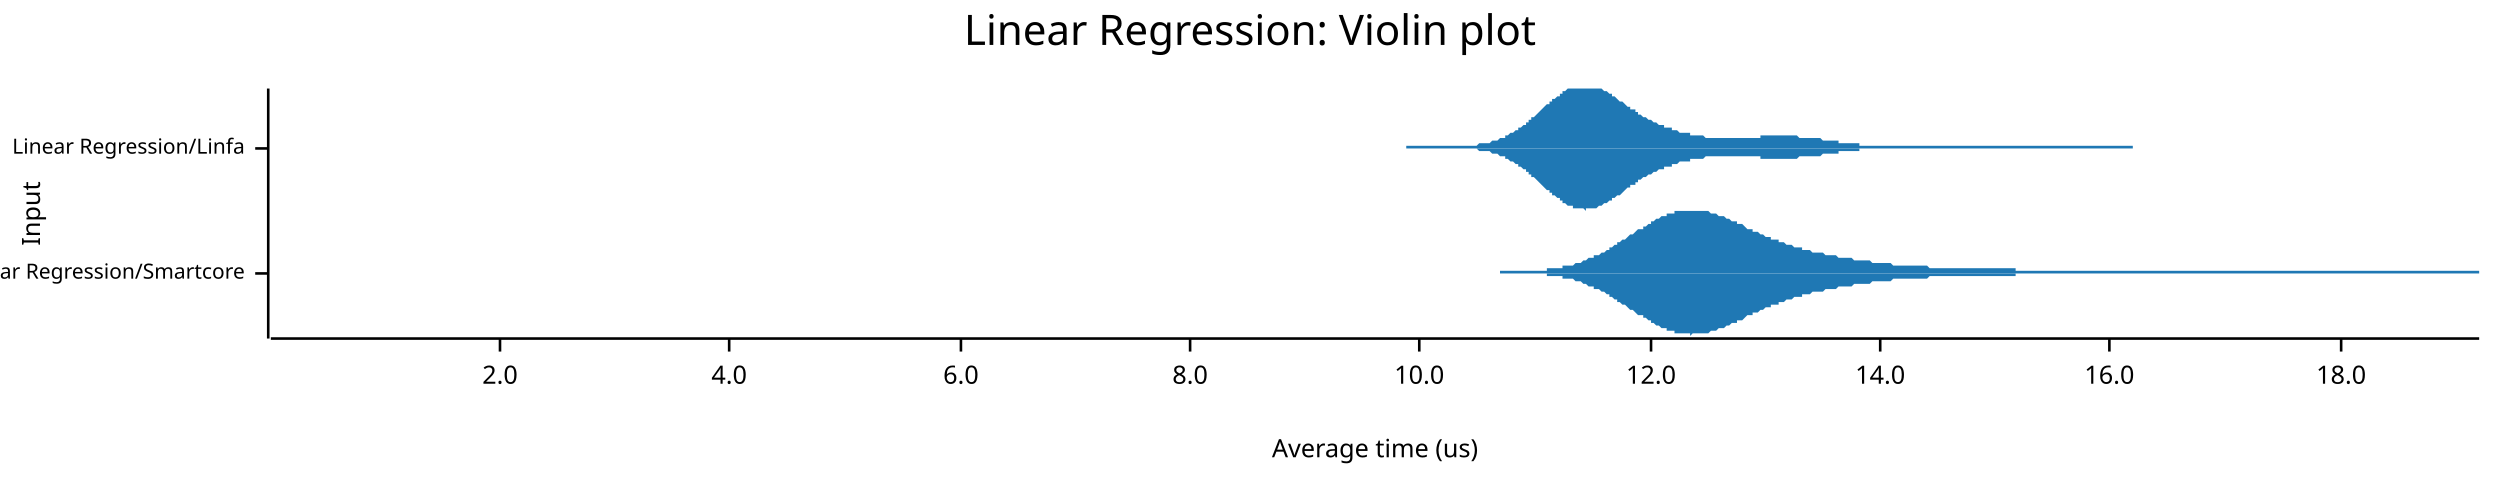
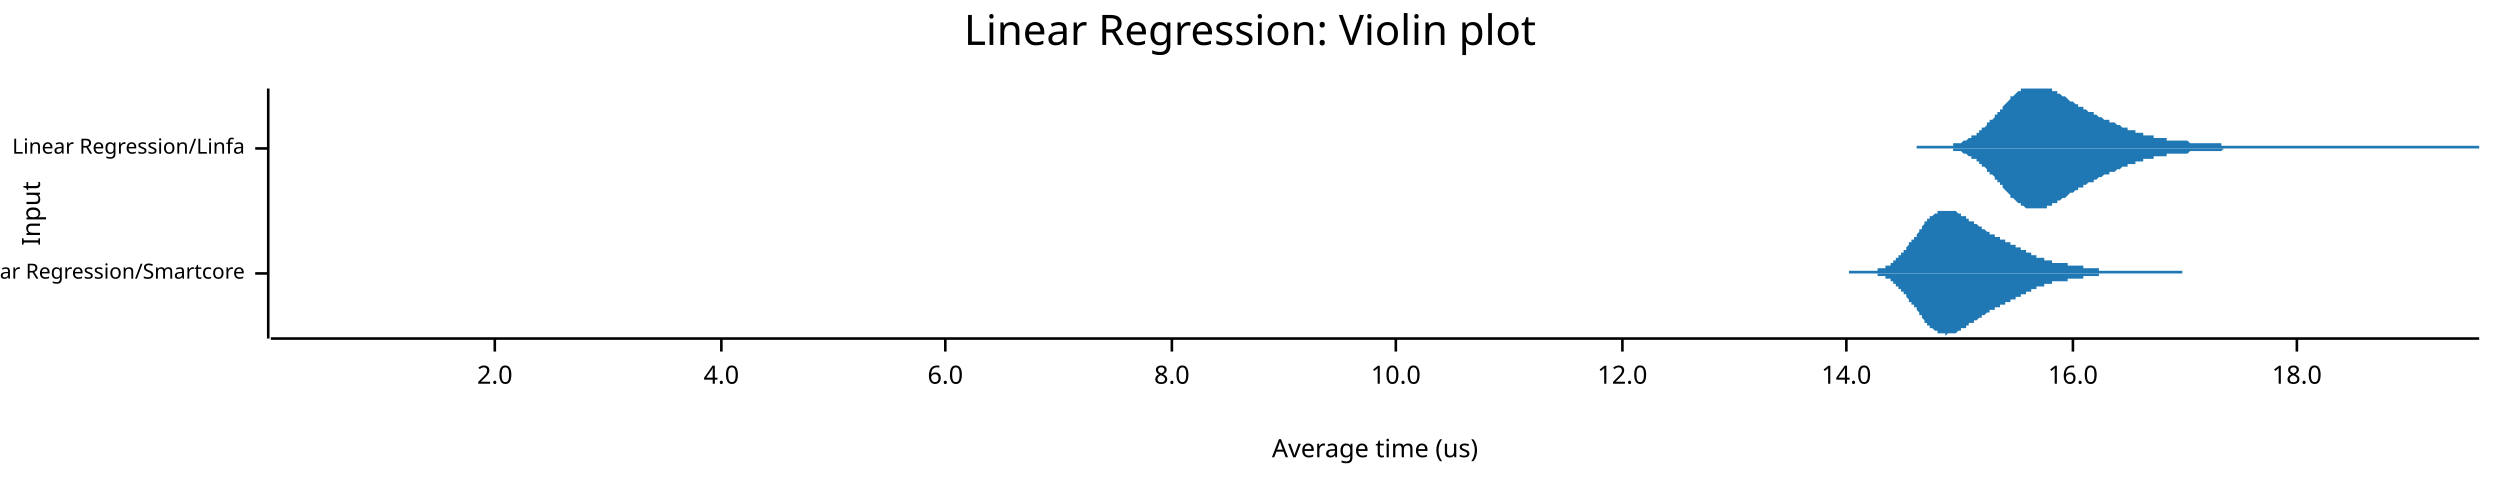
<svg xmlns="http://www.w3.org/2000/svg" width="960" height="186" viewBox="0 0 960 186">
  <text x="480" y="5" dy="0.76em" text-anchor="middle" font-family="sans-serif" font-size="16.129" opacity="1" fill="#000000">
Linear Regression: Violin plot
</text>
  <text x="8" y="82" dy="0.76em" text-anchor="middle" font-family="sans-serif" font-size="9.677" opacity="1" fill="#000000" transform="rotate(270, 8, 82)">
Input
</text>
  <text x="528" y="178" dy="-0.5ex" text-anchor="middle" font-family="sans-serif" font-size="9.677" opacity="1" fill="#000000">
Average time (us)
</text>
  <polyline fill="none" opacity="1" stroke="#000000" stroke-width="1" points="103,34 103,130 " />
  <text x="94" y="105" dy="0.5ex" text-anchor="end" font-family="sans-serif" font-size="8.065" opacity="1" fill="#000000">
Linear Regression/Smartcore
</text>
  <polyline fill="none" opacity="1" stroke="#000000" stroke-width="1" points="98,105 103,105 " />
  <text x="94" y="57" dy="0.5ex" text-anchor="end" font-family="sans-serif" font-size="8.065" opacity="1" fill="#000000">
Linear Regression/Linfa
</text>
  <polyline fill="none" opacity="1" stroke="#000000" stroke-width="1" points="98,57 103,57 " />
  <polyline fill="none" opacity="1" stroke="#000000" stroke-width="1" points="104,130 952,130 " />
-   <text x="192" y="140" dy="0.76em" text-anchor="middle" font-family="sans-serif" font-size="9.677" opacity="1" fill="#000000">
+   <text x="190" y="140" dy="0.76em" text-anchor="middle" font-family="sans-serif" font-size="9.677" opacity="1" fill="#000000">
2.0
</text>
-   <polyline fill="none" opacity="1" stroke="#000000" stroke-width="1" points="192,130 192,135 " />
-   <text x="280" y="140" dy="0.76em" text-anchor="middle" font-family="sans-serif" font-size="9.677" opacity="1" fill="#000000">
+   <polyline fill="none" opacity="1" stroke="#000000" stroke-width="1" points="190,130 190,135 " />
+   <text x="277" y="140" dy="0.76em" text-anchor="middle" font-family="sans-serif" font-size="9.677" opacity="1" fill="#000000">
4.0
</text>
-   <polyline fill="none" opacity="1" stroke="#000000" stroke-width="1" points="280,130 280,135 " />
-   <text x="369" y="140" dy="0.76em" text-anchor="middle" font-family="sans-serif" font-size="9.677" opacity="1" fill="#000000">
+   <polyline fill="none" opacity="1" stroke="#000000" stroke-width="1" points="277,130 277,135 " />
+   <text x="363" y="140" dy="0.76em" text-anchor="middle" font-family="sans-serif" font-size="9.677" opacity="1" fill="#000000">
6.0
</text>
-   <polyline fill="none" opacity="1" stroke="#000000" stroke-width="1" points="369,130 369,135 " />
-   <text x="457" y="140" dy="0.76em" text-anchor="middle" font-family="sans-serif" font-size="9.677" opacity="1" fill="#000000">
+   <polyline fill="none" opacity="1" stroke="#000000" stroke-width="1" points="363,130 363,135 " />
+   <text x="450" y="140" dy="0.76em" text-anchor="middle" font-family="sans-serif" font-size="9.677" opacity="1" fill="#000000">
8.0
</text>
-   <polyline fill="none" opacity="1" stroke="#000000" stroke-width="1" points="457,130 457,135 " />
-   <text x="545" y="140" dy="0.76em" text-anchor="middle" font-family="sans-serif" font-size="9.677" opacity="1" fill="#000000">
+   <polyline fill="none" opacity="1" stroke="#000000" stroke-width="1" points="450,130 450,135 " />
+   <text x="536" y="140" dy="0.76em" text-anchor="middle" font-family="sans-serif" font-size="9.677" opacity="1" fill="#000000">
10.0
</text>
-   <polyline fill="none" opacity="1" stroke="#000000" stroke-width="1" points="545,130 545,135 " />
-   <text x="634" y="140" dy="0.76em" text-anchor="middle" font-family="sans-serif" font-size="9.677" opacity="1" fill="#000000">
+   <polyline fill="none" opacity="1" stroke="#000000" stroke-width="1" points="536,130 536,135 " />
+   <text x="623" y="140" dy="0.76em" text-anchor="middle" font-family="sans-serif" font-size="9.677" opacity="1" fill="#000000">
12.0
</text>
-   <polyline fill="none" opacity="1" stroke="#000000" stroke-width="1" points="634,130 634,135 " />
-   <text x="722" y="140" dy="0.76em" text-anchor="middle" font-family="sans-serif" font-size="9.677" opacity="1" fill="#000000">
+   <polyline fill="none" opacity="1" stroke="#000000" stroke-width="1" points="623,130 623,135 " />
+   <text x="709" y="140" dy="0.76em" text-anchor="middle" font-family="sans-serif" font-size="9.677" opacity="1" fill="#000000">
14.0
</text>
-   <polyline fill="none" opacity="1" stroke="#000000" stroke-width="1" points="722,130 722,135 " />
-   <text x="810" y="140" dy="0.76em" text-anchor="middle" font-family="sans-serif" font-size="9.677" opacity="1" fill="#000000">
+   <polyline fill="none" opacity="1" stroke="#000000" stroke-width="1" points="709,130 709,135 " />
+   <text x="796" y="140" dy="0.76em" text-anchor="middle" font-family="sans-serif" font-size="9.677" opacity="1" fill="#000000">
16.0
</text>
-   <polyline fill="none" opacity="1" stroke="#000000" stroke-width="1" points="810,130 810,135 " />
-   <text x="899" y="140" dy="0.76em" text-anchor="middle" font-family="sans-serif" font-size="9.677" opacity="1" fill="#000000">
+   <polyline fill="none" opacity="1" stroke="#000000" stroke-width="1" points="796,130 796,135 " />
+   <text x="882" y="140" dy="0.76em" text-anchor="middle" font-family="sans-serif" font-size="9.677" opacity="1" fill="#000000">
18.0
</text>
-   <polyline fill="none" opacity="1" stroke="#000000" stroke-width="1" points="899,130 899,135 " />
-   <polygon opacity="1" fill="#1F78B4" points="576,104 576,104 577,104 578,104 579,104 579,104 580,104 581,104 582,104 582,104 583,104 584,104 585,104 585,104 586,104 587,104 588,104 588,104 589,104 590,104 591,104 591,104 592,104 593,104 594,104 594,103 595,103 596,103 597,103 597,103 598,103 599,103 600,103 600,102 601,102 602,102 603,102 603,102 604,102 605,101 606,101 606,101 607,101 608,100 609,100 609,100 610,99 611,99 612,99 612,98 613,98 614,98 615,97 615,97 616,97 617,96 618,96 618,95 619,95 620,94 621,94 621,93 622,93 623,92 624,92 625,91 625,91 626,90 627,90 628,89 628,89 629,88 630,88 631,88 631,87 632,87 633,86 634,86 634,85 635,85 636,84 637,84 637,84 638,83 639,83 640,83 640,82 641,82 642,82 643,82 643,81 644,81 645,81 646,81 646,81 647,81 648,81 649,81 649,81 650,81 651,81 652,81 652,81 653,81 654,81 655,81 655,81 656,81 657,82 658,82 658,82 659,82 660,83 661,83 661,83 662,83 663,84 664,84 664,84 665,85 666,85 667,85 667,86 668,86 669,86 670,87 670,87 671,88 672,88 673,88 673,89 674,89 675,89 676,90 676,90 677,90 678,91 679,91 680,91 680,92 681,92 682,92 683,92 683,93 684,93 685,93 686,94 686,94 687,94 688,94 689,95 689,95 690,95 691,95 692,95 692,96 693,96 694,96 695,96 695,96 696,97 697,97 698,97 698,97 699,97 700,97 701,98 701,98 702,98 703,98 704,98 704,98 705,98 706,99 707,99 707,99 708,99 709,99 710,99 710,99 711,99 712,100 713,100 713,100 714,100 715,100 716,100 716,100 717,100 718,100 719,101 719,101 720,101 721,101 722,101 722,101 723,101 724,101 725,101 725,101 726,101 727,102 728,102 728,102 729,102 730,102 731,102 731,102 732,102 733,102 734,102 735,102 735,102 736,102 737,102 738,102 738,102 739,102 740,102 741,103 741,103 742,103 743,103 744,103 744,103 745,103 746,103 747,103 747,103 748,103 749,103 750,103 750,103 751,103 752,103 753,103 753,103 754,103 755,103 756,103 756,103 757,103 758,103 759,103 759,103 760,103 761,103 762,103 762,103 763,103 764,103 765,103 765,103 766,103 767,103 768,103 768,103 769,103 770,103 771,103 771,103 772,103 773,103 774,103 774,104 775,104 776,104 777,104 777,104 778,104 779,104 780,104 780,104 781,104 782,104 783,104 783,104 784,104 785,104 786,104 786,104 787,104 788,104 789,104 790,104 790,104 791,104 792,104 793,104 793,104 794,104 795,104 796,104 796,104 797,104 798,104 799,104 799,104 800,104 801,104 802,104 802,104 803,104 804,104 805,104 805,104 806,104 807,104 808,104 808,104 809,104 810,104 811,104 811,104 812,104 813,104 814,104 814,104 815,104 816,104 817,104 817,104 818,104 819,104 820,104 820,104 821,104 822,104 823,104 823,104 824,104 825,104 826,104 826,104 827,104 828,104 829,104 829,104 830,104 831,104 832,104 832,104 833,104 834,104 835,104 835,104 836,104 837,104 838,104 838,104 839,104 840,104 841,104 841,104 842,104 843,104 844,104 845,104 845,104 846,104 847,104 848,104 848,104 849,104 850,104 851,104 851,104 852,104 853,104 854,104 854,104 855,104 856,104 857,104 857,104 858,104 859,104 860,104 860,104 861,104 862,104 863,104 863,104 864,104 865,104 866,104 866,104 867,104 868,104 869,104 869,104 870,104 871,104 872,104 872,104 873,104 874,104 875,104 875,104 876,104 877,104 878,104 878,104 879,104 880,104 881,104 881,104 882,104 883,104 884,104 884,104 885,104 886,104 887,104 887,104 888,104 889,104 890,104 890,104 891,104 892,104 893,104 893,104 894,104 895,104 896,104 897,104 897,104 898,104 899,104 900,104 900,104 901,104 902,104 903,104 903,104 904,104 905,104 906,104 906,104 907,104 908,104 909,104 909,104 910,104 911,104 912,104 912,104 913,104 914,104 915,104 915,104 916,104 917,104 918,104 918,104 919,104 920,104 921,104 921,104 922,104 923,104 924,104 924,104 925,104 926,104 927,104 927,104 928,104 929,104 930,104 930,104 931,104 932,104 933,104 933,104 934,104 935,104 936,104 936,104 937,104 938,104 939,104 939,104 940,104 941,104 942,104 942,104 943,104 944,104 945,104 945,104 946,104 947,104 948,104 948,104 949,104 950,104 951,104 952,104 952,105 576,105 " />
-   <polygon opacity="1" fill="#1F78B4" points="576,105 576,105 577,105 578,105 579,105 579,105 580,105 581,105 582,105 582,105 583,105 584,105 585,105 585,105 586,105 587,105 588,105 588,105 589,105 590,105 591,105 591,105 592,105 593,105 594,105 594,106 595,106 596,106 597,106 597,106 598,106 599,106 600,106 600,107 601,107 602,107 603,107 603,107 604,107 605,108 606,108 606,108 607,108 608,109 609,109 609,109 610,110 611,110 612,110 612,111 613,111 614,111 615,112 615,112 616,112 617,113 618,113 618,114 619,114 620,115 621,115 621,116 622,116 623,117 624,117 625,118 625,118 626,119 627,119 628,120 628,120 629,121 630,121 631,121 631,122 632,122 633,123 634,123 634,124 635,124 636,125 637,125 637,125 638,126 639,126 640,126 640,127 641,127 642,127 643,127 643,128 644,128 645,128 646,128 646,128 647,128 648,128 649,128 649,129 650,128 651,128 652,128 652,128 653,128 654,128 655,128 655,128 656,128 657,127 658,127 658,127 659,127 660,126 661,126 661,126 662,126 663,125 664,125 664,125 665,124 666,124 667,124 667,123 668,123 669,123 670,122 670,122 671,121 672,121 673,121 673,120 674,120 675,120 676,119 676,119 677,119 678,118 679,118 680,118 680,117 681,117 682,117 683,117 683,116 684,116 685,116 686,115 686,115 687,115 688,115 689,114 689,114 690,114 691,114 692,114 692,113 693,113 694,113 695,113 695,113 696,112 697,112 698,112 698,112 699,112 700,112 701,111 701,111 702,111 703,111 704,111 704,111 705,111 706,110 707,110 707,110 708,110 709,110 710,110 710,110 711,110 712,109 713,109 713,109 714,109 715,109 716,109 716,109 717,109 718,109 719,108 719,108 720,108 721,108 722,108 722,108 723,108 724,108 725,108 725,108 726,108 727,107 728,107 728,107 729,107 730,107 731,107 731,107 732,107 733,107 734,107 735,107 735,107 736,107 737,107 738,107 738,107 739,107 740,107 741,106 741,106 742,106 743,106 744,106 744,106 745,106 746,106 747,106 747,106 748,106 749,106 750,106 750,106 751,106 752,106 753,106 753,106 754,106 755,106 756,106 756,106 757,106 758,106 759,106 759,106 760,106 761,106 762,106 762,106 763,106 764,106 765,106 765,106 766,106 767,106 768,106 768,106 769,106 770,106 771,106 771,106 772,106 773,106 774,106 774,105 775,105 776,105 777,105 777,105 778,105 779,105 780,105 780,105 781,105 782,105 783,105 783,105 784,105 785,105 786,105 786,105 787,105 788,105 789,105 790,105 790,105 791,105 792,105 793,105 793,105 794,105 795,105 796,105 796,105 797,105 798,105 799,105 799,105 800,105 801,105 802,105 802,105 803,105 804,105 805,105 805,105 806,105 807,105 808,105 808,105 809,105 810,105 811,105 811,105 812,105 813,105 814,105 814,105 815,105 816,105 817,105 817,105 818,105 819,105 820,105 820,105 821,105 822,105 823,105 823,105 824,105 825,105 826,105 826,105 827,105 828,105 829,105 829,105 830,105 831,105 832,105 832,105 833,105 834,105 835,105 835,105 836,105 837,105 838,105 838,105 839,105 840,105 841,105 841,105 842,105 843,105 844,105 845,105 845,105 846,105 847,105 848,105 848,105 849,105 850,105 851,105 851,105 852,105 853,105 854,105 854,105 855,105 856,105 857,105 857,105 858,105 859,105 860,105 860,105 861,105 862,105 863,105 863,105 864,105 865,105 866,105 866,105 867,105 868,105 869,105 869,105 870,105 871,105 872,105 872,105 873,105 874,105 875,105 875,105 876,105 877,105 878,105 878,105 879,105 880,105 881,105 881,105 882,105 883,105 884,105 884,105 885,105 886,105 887,105 887,105 888,105 889,105 890,105 890,105 891,105 892,105 893,105 893,105 894,105 895,105 896,105 897,105 897,105 898,105 899,105 900,105 900,105 901,105 902,105 903,105 903,105 904,105 905,105 906,105 906,105 907,105 908,105 909,105 909,105 910,105 911,105 912,105 912,105 913,105 914,105 915,105 915,105 916,105 917,105 918,105 918,105 919,105 920,105 921,105 921,105 922,105 923,105 924,105 924,105 925,105 926,105 927,105 927,105 928,105 929,105 930,105 930,105 931,105 932,105 933,105 933,105 934,105 935,105 936,105 936,105 937,105 938,105 939,105 939,105 940,105 941,105 942,105 942,105 943,105 944,105 945,105 945,105 946,105 947,105 948,105 948,105 949,105 950,105 951,105 952,105 952,105 576,105 " />
-   <polygon opacity="1" fill="#1F78B4" points="540,56 541,56 541,56 542,56 543,56 543,56 544,56 544,56 545,56 545,56 546,56 546,56 547,56 548,56 548,56 549,56 549,56 550,56 550,56 551,56 552,56 552,56 553,56 553,56 554,56 554,56 555,56 555,56 556,56 557,56 557,56 558,56 558,56 559,56 559,56 560,56 560,56 561,56 562,56 562,56 563,56 563,56 564,56 564,56 565,56 566,56 566,56 567,56 567,56 568,55 568,55 569,55 569,55 570,55 571,55 571,55 572,55 572,55 573,54 573,54 574,54 574,54 575,54 576,53 576,53 577,53 577,53 578,53 578,52 579,52 579,52 580,51 581,51 581,51 582,50 582,50 583,50 583,49 584,49 585,48 585,48 586,48 586,47 587,47 587,46 588,46 588,45 589,45 590,44 590,44 591,43 591,43 592,42 592,42 593,41 593,41 594,40 595,40 595,39 596,39 596,38 597,38 597,38 598,37 599,37 599,36 600,36 600,35 601,35 601,35 602,34 602,34 603,34 604,34 604,34 605,34 605,34 606,34 606,34 607,34 607,34 608,34 609,34 609,34 610,34 610,34 611,34 611,34 612,34 612,34 613,34 614,34 614,34 615,34 615,34 616,35 616,35 617,35 618,36 618,36 619,36 619,37 620,37 620,37 621,38 621,38 622,39 623,39 623,39 624,40 624,40 625,41 625,41 626,41 626,42 627,42 628,42 628,43 629,43 629,44 630,44 630,44 631,45 632,45 632,45 633,46 633,46 634,46 634,46 635,47 635,47 636,47 637,48 637,48 638,48 638,48 639,48 639,49 640,49 640,49 641,49 642,49 642,50 643,50 643,50 644,50 644,50 645,51 645,51 646,51 647,51 647,51 648,51 648,51 649,51 649,52 650,52 651,52 651,52 652,52 652,52 653,52 653,52 654,52 654,52 655,53 656,53 656,53 657,53 657,53 658,53 658,53 659,53 659,53 660,53 661,53 661,53 662,53 662,53 663,53 663,53 664,53 664,53 665,53 666,53 666,53 667,53 667,53 668,53 668,53 669,53 670,53 670,53 671,53 671,53 672,53 672,53 673,53 673,53 674,53 675,53 675,53 676,53 676,52 677,52 677,52 678,52 678,52 679,52 680,52 680,52 681,52 681,52 682,52 682,52 683,52 684,52 684,52 685,52 685,52 686,52 686,52 687,52 687,52 688,52 689,52 689,52 690,52 690,52 691,53 691,53 692,53 692,53 693,53 694,53 694,53 695,53 695,53 696,53 696,53 697,53 697,53 698,53 699,53 699,53 700,54 700,54 701,54 701,54 702,54 703,54 703,54 704,54 704,54 705,54 705,54 706,54 706,55 707,55 708,55 708,55 709,55 709,55 710,55 710,55 711,55 711,55 712,55 713,55 713,55 714,55 714,56 715,56 715,56 716,56 717,56 717,56 718,56 718,56 719,56 719,56 720,56 720,56 721,56 722,56 722,56 723,56 723,56 724,56 724,56 725,56 725,56 726,56 727,56 727,56 728,56 728,56 729,56 729,56 730,56 730,56 731,56 732,56 732,56 733,56 733,56 734,56 734,56 735,56 736,56 736,56 737,56 737,56 738,56 738,56 739,56 739,56 740,56 741,56 741,56 742,56 742,56 743,56 743,56 744,56 744,56 745,56 746,56 746,56 747,56 747,56 748,56 748,56 749,56 749,56 750,56 751,56 751,56 752,56 752,56 753,56 753,56 754,56 755,56 755,56 756,56 756,56 757,56 757,56 758,56 758,56 759,56 760,56 760,56 761,56 761,56 762,56 762,56 763,56 763,56 764,56 765,56 765,56 766,56 766,56 767,56 767,56 768,56 769,56 769,56 770,56 770,56 771,56 771,56 772,56 772,56 773,56 774,56 774,56 775,56 775,56 776,56 776,56 777,56 777,56 778,56 779,56 779,56 780,56 780,56 781,56 781,56 782,56 782,56 783,56 784,56 784,56 785,56 785,56 786,56 786,56 787,56 788,56 788,56 789,56 789,56 790,56 790,56 791,56 791,56 792,56 793,56 793,56 794,56 794,56 795,56 795,56 796,56 796,56 797,56 798,56 798,56 799,56 799,56 800,56 800,56 801,56 802,56 802,56 803,56 803,56 804,56 804,56 805,56 805,56 806,56 807,56 807,56 808,56 808,56 809,56 809,56 810,56 810,56 811,56 812,56 812,56 813,56 813,56 814,56 814,56 815,56 815,56 816,56 817,56 817,56 818,56 818,56 819,56 819,56 819,57 540,57 " />
-   <polygon opacity="1" fill="#1F78B4" points="540,57 541,57 541,57 542,57 543,57 543,57 544,57 544,57 545,57 545,57 546,57 546,57 547,57 548,57 548,57 549,57 549,57 550,57 550,57 551,57 552,57 552,57 553,57 553,57 554,57 554,57 555,57 555,57 556,57 557,57 557,57 558,57 558,57 559,57 559,57 560,57 560,57 561,57 562,57 562,57 563,57 563,57 564,57 564,57 565,57 566,57 566,57 567,57 567,57 568,58 568,58 569,58 569,58 570,58 571,58 571,58 572,58 572,58 573,59 573,59 574,59 574,59 575,59 576,60 576,60 577,60 577,60 578,60 578,61 579,61 579,61 580,62 581,62 581,62 582,63 582,63 583,63 583,64 584,64 585,65 585,65 586,65 586,66 587,66 587,67 588,67 588,68 589,68 590,69 590,69 591,70 591,70 592,71 592,71 593,72 593,72 594,73 595,73 595,74 596,74 596,75 597,75 597,75 598,76 599,76 599,77 600,77 600,78 601,78 601,78 602,79 602,79 603,79 604,79 604,80 605,80 605,80 606,80 606,80 607,80 607,80 608,80 609,81 609,80 610,80 610,80 611,80 611,80 612,80 612,80 613,80 614,79 614,79 615,79 615,79 616,78 616,78 617,78 618,77 618,77 619,77 619,76 620,76 620,76 621,75 621,75 622,75 623,74 623,74 624,73 624,73 625,72 625,72 626,72 626,71 627,71 628,71 628,70 629,70 629,69 630,69 630,69 631,68 632,68 632,68 633,67 633,67 634,67 634,67 635,66 635,66 636,66 637,65 637,65 638,65 638,65 639,65 639,64 640,64 640,64 641,64 642,64 642,63 643,63 643,63 644,63 644,63 645,62 645,62 646,62 647,62 647,62 648,62 648,62 649,62 649,61 650,61 651,61 651,61 652,61 652,61 653,61 653,61 654,61 654,61 655,60 656,60 656,60 657,60 657,60 658,60 658,60 659,60 659,60 660,60 661,60 661,60 662,60 662,60 663,60 663,60 664,60 664,60 665,60 666,60 666,60 667,60 667,60 668,60 668,60 669,60 670,60 670,60 671,60 671,60 672,60 672,60 673,60 673,60 674,60 675,60 675,60 676,60 676,61 677,61 677,61 678,61 678,61 679,61 680,61 680,61 681,61 681,61 682,61 682,61 683,61 684,61 684,61 685,61 685,61 686,61 686,61 687,61 687,61 688,61 689,61 689,61 690,61 690,61 691,60 691,60 692,60 692,60 693,60 694,60 694,60 695,60 695,60 696,60 696,60 697,60 697,60 698,60 699,60 699,60 700,59 700,59 701,59 701,59 702,59 703,59 703,59 704,59 704,59 705,59 705,59 706,59 706,58 707,58 708,58 708,58 709,58 709,58 710,58 710,58 711,58 711,58 712,58 713,58 713,58 714,58 714,57 715,57 715,57 716,57 717,57 717,57 718,57 718,57 719,57 719,57 720,57 720,57 721,57 722,57 722,57 723,57 723,57 724,57 724,57 725,57 725,57 726,57 727,57 727,57 728,57 728,57 729,57 729,57 730,57 730,57 731,57 732,57 732,57 733,57 733,57 734,57 734,57 735,57 736,57 736,57 737,57 737,57 738,57 738,57 739,57 739,57 740,57 741,57 741,57 742,57 742,57 743,57 743,57 744,57 744,57 745,57 746,57 746,57 747,57 747,57 748,57 748,57 749,57 749,57 750,57 751,57 751,57 752,57 752,57 753,57 753,57 754,57 755,57 755,57 756,57 756,57 757,57 757,57 758,57 758,57 759,57 760,57 760,57 761,57 761,57 762,57 762,57 763,57 763,57 764,57 765,57 765,57 766,57 766,57 767,57 767,57 768,57 769,57 769,57 770,57 770,57 771,57 771,57 772,57 772,57 773,57 774,57 774,57 775,57 775,57 776,57 776,57 777,57 777,57 778,57 779,57 779,57 780,57 780,57 781,57 781,57 782,57 782,57 783,57 784,57 784,57 785,57 785,57 786,57 786,57 787,57 788,57 788,57 789,57 789,57 790,57 790,57 791,57 791,57 792,57 793,57 793,57 794,57 794,57 795,57 795,57 796,57 796,57 797,57 798,57 798,57 799,57 799,57 800,57 800,57 801,57 802,57 802,57 803,57 803,57 804,57 804,57 805,57 805,57 806,57 807,57 807,57 808,57 808,57 809,57 809,57 810,57 810,57 811,57 812,57 812,57 813,57 813,57 814,57 814,57 815,57 815,57 816,57 817,57 817,57 818,57 818,57 819,57 819,57 819,57 540,57 " />
+   <polyline fill="none" opacity="1" stroke="#000000" stroke-width="1" points="882,130 882,135 " />
+   <polygon opacity="1" fill="#1F78B4" points="710,104 710,104 710,104 710,104 711,104 711,104 711,104 711,104 712,104 712,104 712,104 712,104 713,104 713,104 713,104 713,104 714,104 714,104 714,104 714,104 715,104 715,104 715,104 715,104 716,104 716,104 716,104 716,104 717,104 717,104 717,104 718,104 718,104 718,104 718,104 719,104 719,104 719,104 719,104 720,104 720,104 720,104 720,104 721,104 721,104 721,103 721,103 722,103 722,103 722,103 722,103 723,103 723,103 723,103 723,103 724,103 724,102 724,102 724,102 725,102 725,102 725,102 726,102 726,101 726,101 726,101 727,101 727,101 727,100 727,100 728,100 728,100 728,100 728,99 729,99 729,99 729,99 729,98 730,98 730,98 730,98 730,97 731,97 731,97 731,96 731,96 732,96 732,95 732,95 732,95 733,94 733,94 733,94 733,93 734,93 734,93 734,92 735,92 735,92 735,91 735,91 736,91 736,90 736,90 736,90 737,89 737,89 737,88 737,88 738,88 738,87 738,87 738,87 739,86 739,86 739,86 739,85 740,85 740,85 740,85 740,84 741,84 741,84 741,83 741,83 742,83 742,83 742,83 743,82 743,82 743,82 743,82 744,82 744,81 744,81 744,81 745,81 745,81 745,81 745,81 746,81 746,81 746,81 746,81 747,81 747,81 747,81 747,81 748,81 748,81 748,81 748,81 749,81 749,81 749,81 749,81 750,81 750,81 750,81 750,81 751,81 751,81 751,81 752,82 752,82 752,82 752,82 753,82 753,82 753,82 753,83 754,83 754,83 754,83 754,83 755,83 755,84 755,84 755,84 756,84 756,84 756,84 756,85 757,85 757,85 757,85 757,85 758,85 758,86 758,86 758,86 759,86 759,86 759,86 760,87 760,87 760,87 760,87 761,87 761,87 761,88 761,88 762,88 762,88 762,88 762,88 763,89 763,89 763,89 763,89 764,89 764,89 764,89 764,90 765,90 765,90 765,90 765,90 766,90 766,90 766,90 766,91 767,91 767,91 767,91 768,91 768,91 768,91 768,92 769,92 769,92 769,92 769,92 770,92 770,92 770,92 770,93 771,93 771,93 771,93 771,93 772,93 772,93 772,93 772,94 773,94 773,94 773,94 773,94 774,94 774,94 774,95 774,95 775,95 775,95 775,95 775,95 776,95 776,95 776,96 777,96 777,96 777,96 777,96 778,96 778,96 778,97 778,97 779,97 779,97 779,97 779,97 780,97 780,97 780,98 780,98 781,98 781,98 781,98 781,98 782,98 782,98 782,99 782,99 783,99 783,99 783,99 783,99 784,99 784,99 784,99 785,99 785,100 785,100 785,100 786,100 786,100 786,100 786,100 787,100 787,100 787,100 787,100 788,100 788,100 788,100 788,101 789,101 789,101 789,101 789,101 790,101 790,101 790,101 790,101 791,101 791,101 791,101 791,101 792,101 792,101 792,101 792,101 793,101 793,101 793,101 794,101 794,101 794,102 794,102 795,102 795,102 795,102 795,102 796,102 796,102 796,102 796,102 797,102 797,102 797,102 797,102 798,102 798,102 798,102 798,102 799,102 799,102 799,102 799,102 800,102 800,103 800,103 800,103 801,103 801,103 801,103 802,103 802,103 802,103 802,103 803,103 803,103 803,103 803,103 804,103 804,103 804,103 804,103 805,103 805,103 805,103 805,103 806,103 806,103 806,103 806,104 807,104 807,104 807,104 807,104 808,104 808,104 808,104 808,104 809,104 809,104 809,104 809,104 810,104 810,104 810,104 811,104 811,104 811,104 811,104 812,104 812,104 812,104 812,104 813,104 813,104 813,104 813,104 814,104 814,104 814,104 814,104 815,104 815,104 815,104 815,104 816,104 816,104 816,104 816,104 817,104 817,104 817,104 817,104 818,104 818,104 818,104 819,104 819,104 819,104 819,104 820,104 820,104 820,104 820,104 821,104 821,104 821,104 821,104 822,104 822,104 822,104 822,104 823,104 823,104 823,104 823,104 824,104 824,104 824,104 824,104 825,104 825,104 825,104 825,104 826,104 826,104 826,104 826,104 827,104 827,104 827,104 828,104 828,104 828,104 828,104 829,104 829,104 829,104 829,104 830,104 830,104 830,104 830,104 831,104 831,104 831,104 831,104 832,104 832,104 832,104 832,104 833,104 833,104 833,104 833,104 834,104 834,104 834,104 834,104 835,104 835,104 835,104 836,104 836,104 836,104 836,104 837,104 837,104 837,104 837,104 838,104 838,104 838,104 838,105 710,105 " />
+   <polygon opacity="1" fill="#1F78B4" points="710,105 710,105 710,105 710,105 711,105 711,105 711,105 711,105 712,105 712,105 712,105 712,105 713,105 713,105 713,105 713,105 714,105 714,105 714,105 714,105 715,105 715,105 715,105 715,105 716,105 716,105 716,105 716,105 717,105 717,105 717,105 718,105 718,105 718,105 718,105 719,105 719,105 719,105 719,105 720,105 720,105 720,105 720,105 721,105 721,105 721,106 721,106 722,106 722,106 722,106 722,106 723,106 723,106 723,106 723,106 724,106 724,107 724,107 724,107 725,107 725,107 725,107 726,107 726,108 726,108 726,108 727,108 727,108 727,109 727,109 728,109 728,109 728,109 728,110 729,110 729,110 729,110 729,111 730,111 730,111 730,111 730,112 731,112 731,112 731,113 731,113 732,113 732,114 732,114 732,114 733,115 733,115 733,115 733,116 734,116 734,116 734,117 735,117 735,117 735,118 735,118 736,118 736,119 736,119 736,119 737,120 737,120 737,121 737,121 738,121 738,122 738,122 738,122 739,123 739,123 739,123 739,124 740,124 740,124 740,124 740,125 741,125 741,125 741,126 741,126 742,126 742,126 742,126 743,127 743,127 743,127 743,127 744,127 744,128 744,128 744,128 745,128 745,128 745,128 745,128 746,128 746,128 746,128 746,128 747,128 747,128 747,128 747,129 748,128 748,128 748,128 748,128 749,128 749,128 749,128 749,128 750,128 750,128 750,128 750,128 751,128 751,128 751,128 752,127 752,127 752,127 752,127 753,127 753,127 753,127 753,126 754,126 754,126 754,126 754,126 755,126 755,125 755,125 755,125 756,125 756,125 756,125 756,124 757,124 757,124 757,124 757,124 758,124 758,123 758,123 758,123 759,123 759,123 759,123 760,122 760,122 760,122 760,122 761,122 761,122 761,121 761,121 762,121 762,121 762,121 762,121 763,120 763,120 763,120 763,120 764,120 764,120 764,120 764,119 765,119 765,119 765,119 765,119 766,119 766,119 766,119 766,118 767,118 767,118 767,118 768,118 768,118 768,118 768,117 769,117 769,117 769,117 769,117 770,117 770,117 770,117 770,116 771,116 771,116 771,116 771,116 772,116 772,116 772,116 772,115 773,115 773,115 773,115 773,115 774,115 774,115 774,114 774,114 775,114 775,114 775,114 775,114 776,114 776,114 776,113 777,113 777,113 777,113 777,113 778,113 778,113 778,112 778,112 779,112 779,112 779,112 779,112 780,112 780,112 780,111 780,111 781,111 781,111 781,111 781,111 782,111 782,111 782,110 782,110 783,110 783,110 783,110 783,110 784,110 784,110 784,110 785,110 785,110 785,109 785,109 786,109 786,109 786,109 786,109 787,109 787,109 787,109 787,109 788,109 788,109 788,109 788,108 789,108 789,108 789,108 789,108 790,108 790,108 790,108 790,108 791,108 791,108 791,108 791,108 792,108 792,108 792,108 792,108 793,108 793,108 793,108 794,108 794,108 794,107 794,107 795,107 795,107 795,107 795,107 796,107 796,107 796,107 796,107 797,107 797,107 797,107 797,107 798,107 798,107 798,107 798,107 799,107 799,107 799,107 799,107 800,107 800,106 800,106 800,106 801,106 801,106 801,106 802,106 802,106 802,106 802,106 803,106 803,106 803,106 803,106 804,106 804,106 804,106 804,106 805,106 805,106 805,106 805,106 806,106 806,106 806,106 806,105 807,105 807,105 807,105 807,105 808,105 808,105 808,105 808,105 809,105 809,105 809,105 809,105 810,105 810,105 810,105 811,105 811,105 811,105 811,105 812,105 812,105 812,105 812,105 813,105 813,105 813,105 813,105 814,105 814,105 814,105 814,105 815,105 815,105 815,105 815,105 816,105 816,105 816,105 816,105 817,105 817,105 817,105 817,105 818,105 818,105 818,105 819,105 819,105 819,105 819,105 820,105 820,105 820,105 820,105 821,105 821,105 821,105 821,105 822,105 822,105 822,105 822,105 823,105 823,105 823,105 823,105 824,105 824,105 824,105 824,105 825,105 825,105 825,105 825,105 826,105 826,105 826,105 826,105 827,105 827,105 827,105 828,105 828,105 828,105 828,105 829,105 829,105 829,105 829,105 830,105 830,105 830,105 830,105 831,105 831,105 831,105 831,105 832,105 832,105 832,105 832,105 833,105 833,105 833,105 833,105 834,105 834,105 834,105 834,105 835,105 835,105 835,105 836,105 836,105 836,105 836,105 837,105 837,105 837,105 837,105 838,105 838,105 838,105 838,105 710,105 " />
+   <polygon opacity="1" fill="#1F78B4" points="736,56 737,56 737,56 738,56 738,56 738,56 739,56 739,56 740,56 740,56 741,56 741,56 741,56 742,56 742,56 743,56 743,56 744,56 744,56 744,56 745,56 745,56 746,56 746,56 747,56 747,56 747,56 748,56 748,56 749,56 749,56 750,56 750,55 750,55 751,55 751,55 752,55 752,55 753,55 753,55 754,54 754,54 754,54 755,54 755,54 756,53 756,53 757,53 757,53 757,52 758,52 758,52 759,52 759,51 760,51 760,51 760,50 761,50 761,49 762,49 762,49 763,48 763,48 763,47 764,47 764,46 765,46 765,46 766,45 766,45 766,44 767,44 767,43 768,43 768,42 769,42 769,41 769,41 770,40 770,40 771,39 771,39 772,38 772,38 772,37 773,37 773,37 774,36 774,36 775,35 775,35 776,35 776,35 776,34 777,34 777,34 778,34 778,34 779,34 779,34 779,34 780,34 780,34 781,34 781,34 782,34 782,34 782,34 783,34 783,34 784,34 784,34 785,34 785,34 785,34 786,34 786,34 787,34 787,34 788,34 788,34 788,35 789,35 789,35 790,35 790,36 791,36 791,36 791,36 792,37 792,37 793,37 793,37 794,38 794,38 794,38 795,39 795,39 796,39 796,39 797,40 797,40 798,40 798,40 798,41 799,41 799,41 800,41 800,42 801,42 801,42 801,42 802,43 802,43 803,43 803,43 804,43 804,44 804,44 805,44 805,44 806,45 806,45 807,45 807,45 807,45 808,46 808,46 809,46 809,46 810,46 810,47 810,47 811,47 811,47 812,47 812,47 813,48 813,48 813,48 814,48 814,48 815,49 815,49 816,49 816,49 816,49 817,49 817,50 818,50 818,50 819,50 819,50 820,50 820,51 820,51 821,51 821,51 822,51 822,51 823,51 823,51 823,52 824,52 824,52 825,52 825,52 826,52 826,52 826,52 827,52 827,53 828,53 828,53 829,53 829,53 829,53 830,53 830,53 831,53 831,53 832,53 832,53 832,54 833,54 833,54 834,54 834,54 835,54 835,54 835,54 836,54 836,54 837,54 837,54 838,54 838,54 838,54 839,54 839,54 840,54 840,54 841,55 841,55 842,55 842,55 842,55 843,55 843,55 844,55 844,55 845,55 845,55 845,55 846,55 846,55 847,55 847,55 848,55 848,55 848,55 849,55 849,55 850,55 850,55 851,55 851,55 851,55 852,55 852,55 853,55 853,56 854,56 854,56 854,56 855,56 855,56 856,56 856,56 857,56 857,56 857,56 858,56 858,56 859,56 859,56 860,56 860,56 860,56 861,56 861,56 862,56 862,56 863,56 863,56 864,56 864,56 864,56 865,56 865,56 866,56 866,56 867,56 867,56 867,56 868,56 868,56 869,56 869,56 870,56 870,56 870,56 871,56 871,56 872,56 872,56 873,56 873,56 873,56 874,56 874,56 875,56 875,56 876,56 876,56 876,56 877,56 877,56 878,56 878,56 879,56 879,56 879,56 880,56 880,56 881,56 881,56 882,56 882,56 882,56 883,56 883,56 884,56 884,56 885,56 885,56 886,56 886,56 886,56 887,56 887,56 888,56 888,56 889,56 889,56 889,56 890,56 890,56 891,56 891,56 892,56 892,56 892,56 893,56 893,56 894,56 894,56 895,56 895,56 895,56 896,56 896,56 897,56 897,56 898,56 898,56 898,56 899,56 899,56 900,56 900,56 901,56 901,56 901,56 902,56 902,56 903,56 903,56 904,56 904,56 904,56 905,56 905,56 906,56 906,56 907,56 907,56 908,56 908,56 908,56 909,56 909,56 910,56 910,56 911,56 911,56 911,56 912,56 912,56 913,56 913,56 914,56 914,56 914,56 915,56 915,56 916,56 916,56 917,56 917,56 917,56 918,56 918,56 919,56 919,56 920,56 920,56 920,56 921,56 921,56 922,56 922,56 923,56 923,56 923,56 924,56 924,56 925,56 925,56 926,56 926,56 926,56 927,56 927,56 928,56 928,56 929,56 929,56 930,56 930,56 930,56 931,56 931,56 932,56 932,56 933,56 933,56 933,56 934,56 934,56 935,56 935,56 936,56 936,56 936,56 937,56 937,56 938,56 938,56 939,56 939,56 939,56 940,56 940,56 941,56 941,56 942,56 942,56 942,56 943,56 943,56 944,56 944,56 945,56 945,56 945,56 946,56 946,56 947,56 947,56 948,56 948,56 948,56 949,56 949,56 950,56 950,56 951,56 951,56 952,56 952,57 736,57 " />
+   <polygon opacity="1" fill="#1F78B4" points="736,57 737,57 737,57 738,57 738,57 738,57 739,57 739,57 740,57 740,57 741,57 741,57 741,57 742,57 742,57 743,57 743,57 744,57 744,57 744,57 745,57 745,57 746,57 746,57 747,57 747,57 747,57 748,57 748,57 749,57 749,57 750,57 750,58 750,58 751,58 751,58 752,58 752,58 753,58 753,58 754,59 754,59 754,59 755,59 755,59 756,60 756,60 757,60 757,60 757,61 758,61 758,61 759,61 759,62 760,62 760,62 760,63 761,63 761,64 762,64 762,64 763,65 763,65 763,66 764,66 764,67 765,67 765,67 766,68 766,68 766,69 767,69 767,70 768,70 768,71 769,71 769,72 769,72 770,73 770,73 771,74 771,74 772,75 772,75 772,76 773,76 773,76 774,77 774,77 775,78 775,78 776,78 776,78 776,79 777,79 777,79 778,80 778,80 779,80 779,80 779,80 780,80 780,80 781,80 781,80 782,80 782,81 782,80 783,80 783,80 784,80 784,80 785,80 785,80 785,80 786,80 786,79 787,79 787,79 788,79 788,79 788,78 789,78 789,78 790,78 790,77 791,77 791,77 791,77 792,76 792,76 793,76 793,76 794,75 794,75 794,75 795,74 795,74 796,74 796,74 797,73 797,73 798,73 798,73 798,72 799,72 799,72 800,72 800,71 801,71 801,71 801,71 802,70 802,70 803,70 803,70 804,70 804,69 804,69 805,69 805,69 806,68 806,68 807,68 807,68 807,68 808,67 808,67 809,67 809,67 810,67 810,66 810,66 811,66 811,66 812,66 812,66 813,65 813,65 813,65 814,65 814,65 815,64 815,64 816,64 816,64 816,64 817,64 817,63 818,63 818,63 819,63 819,63 820,63 820,62 820,62 821,62 821,62 822,62 822,62 823,62 823,62 823,61 824,61 824,61 825,61 825,61 826,61 826,61 826,61 827,61 827,60 828,60 828,60 829,60 829,60 829,60 830,60 830,60 831,60 831,60 832,60 832,60 832,59 833,59 833,59 834,59 834,59 835,59 835,59 835,59 836,59 836,59 837,59 837,59 838,59 838,59 838,59 839,59 839,59 840,59 840,59 841,58 841,58 842,58 842,58 842,58 843,58 843,58 844,58 844,58 845,58 845,58 845,58 846,58 846,58 847,58 847,58 848,58 848,58 848,58 849,58 849,58 850,58 850,58 851,58 851,58 851,58 852,58 852,58 853,58 853,58 854,57 854,57 854,57 855,57 855,57 856,57 856,57 857,57 857,57 857,57 858,57 858,57 859,57 859,57 860,57 860,57 860,57 861,57 861,57 862,57 862,57 863,57 863,57 864,57 864,57 864,57 865,57 865,57 866,57 866,57 867,57 867,57 867,57 868,57 868,57 869,57 869,57 870,57 870,57 870,57 871,57 871,57 872,57 872,57 873,57 873,57 873,57 874,57 874,57 875,57 875,57 876,57 876,57 876,57 877,57 877,57 878,57 878,57 879,57 879,57 879,57 880,57 880,57 881,57 881,57 882,57 882,57 882,57 883,57 883,57 884,57 884,57 885,57 885,57 886,57 886,57 886,57 887,57 887,57 888,57 888,57 889,57 889,57 889,57 890,57 890,57 891,57 891,57 892,57 892,57 892,57 893,57 893,57 894,57 894,57 895,57 895,57 895,57 896,57 896,57 897,57 897,57 898,57 898,57 898,57 899,57 899,57 900,57 900,57 901,57 901,57 901,57 902,57 902,57 903,57 903,57 904,57 904,57 904,57 905,57 905,57 906,57 906,57 907,57 907,57 908,57 908,57 908,57 909,57 909,57 910,57 910,57 911,57 911,57 911,57 912,57 912,57 913,57 913,57 914,57 914,57 914,57 915,57 915,57 916,57 916,57 917,57 917,57 917,57 918,57 918,57 919,57 919,57 920,57 920,57 920,57 921,57 921,57 922,57 922,57 923,57 923,57 923,57 924,57 924,57 925,57 925,57 926,57 926,57 926,57 927,57 927,57 928,57 928,57 929,57 929,57 930,57 930,57 930,57 931,57 931,57 932,57 932,57 933,57 933,57 933,57 934,57 934,57 935,57 935,57 936,57 936,57 936,57 937,57 937,57 938,57 938,57 939,57 939,57 939,57 940,57 940,57 941,57 941,57 942,57 942,57 942,57 943,57 943,57 944,57 944,57 945,57 945,57 945,57 946,57 946,57 947,57 947,57 948,57 948,57 948,57 949,57 949,57 950,57 950,57 951,57 951,57 952,57 952,57 736,57 " />
</svg>
